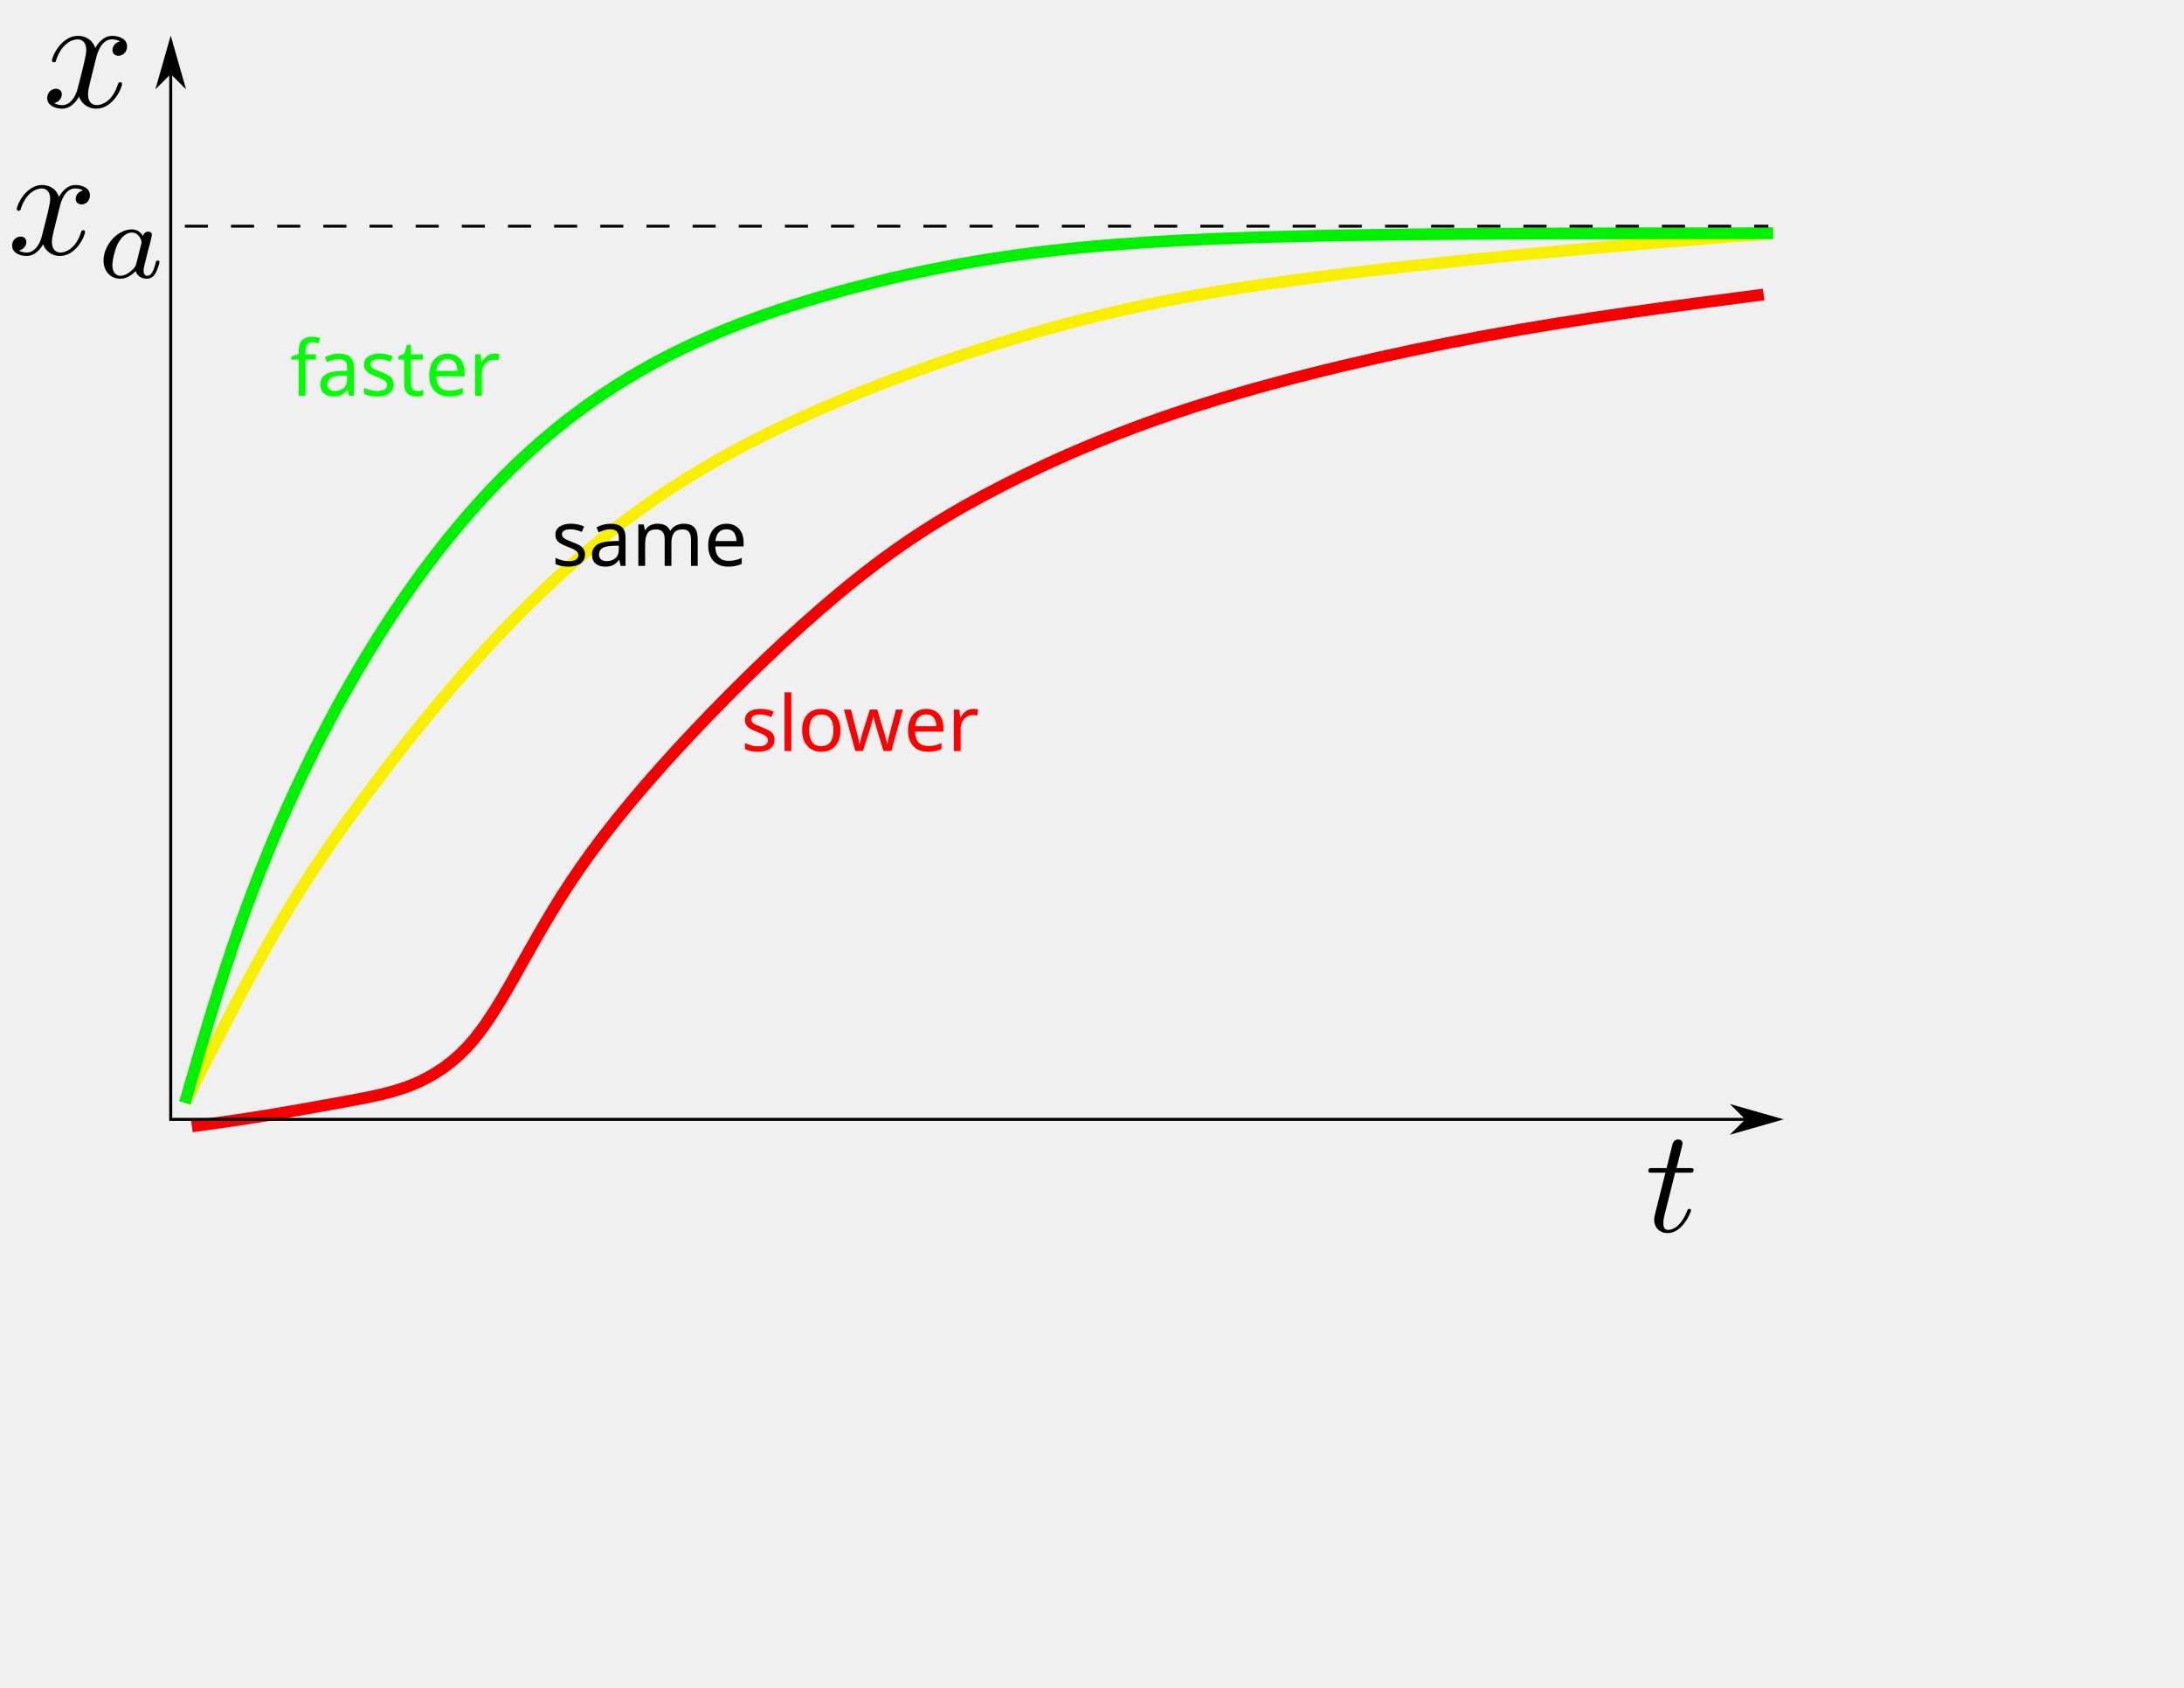
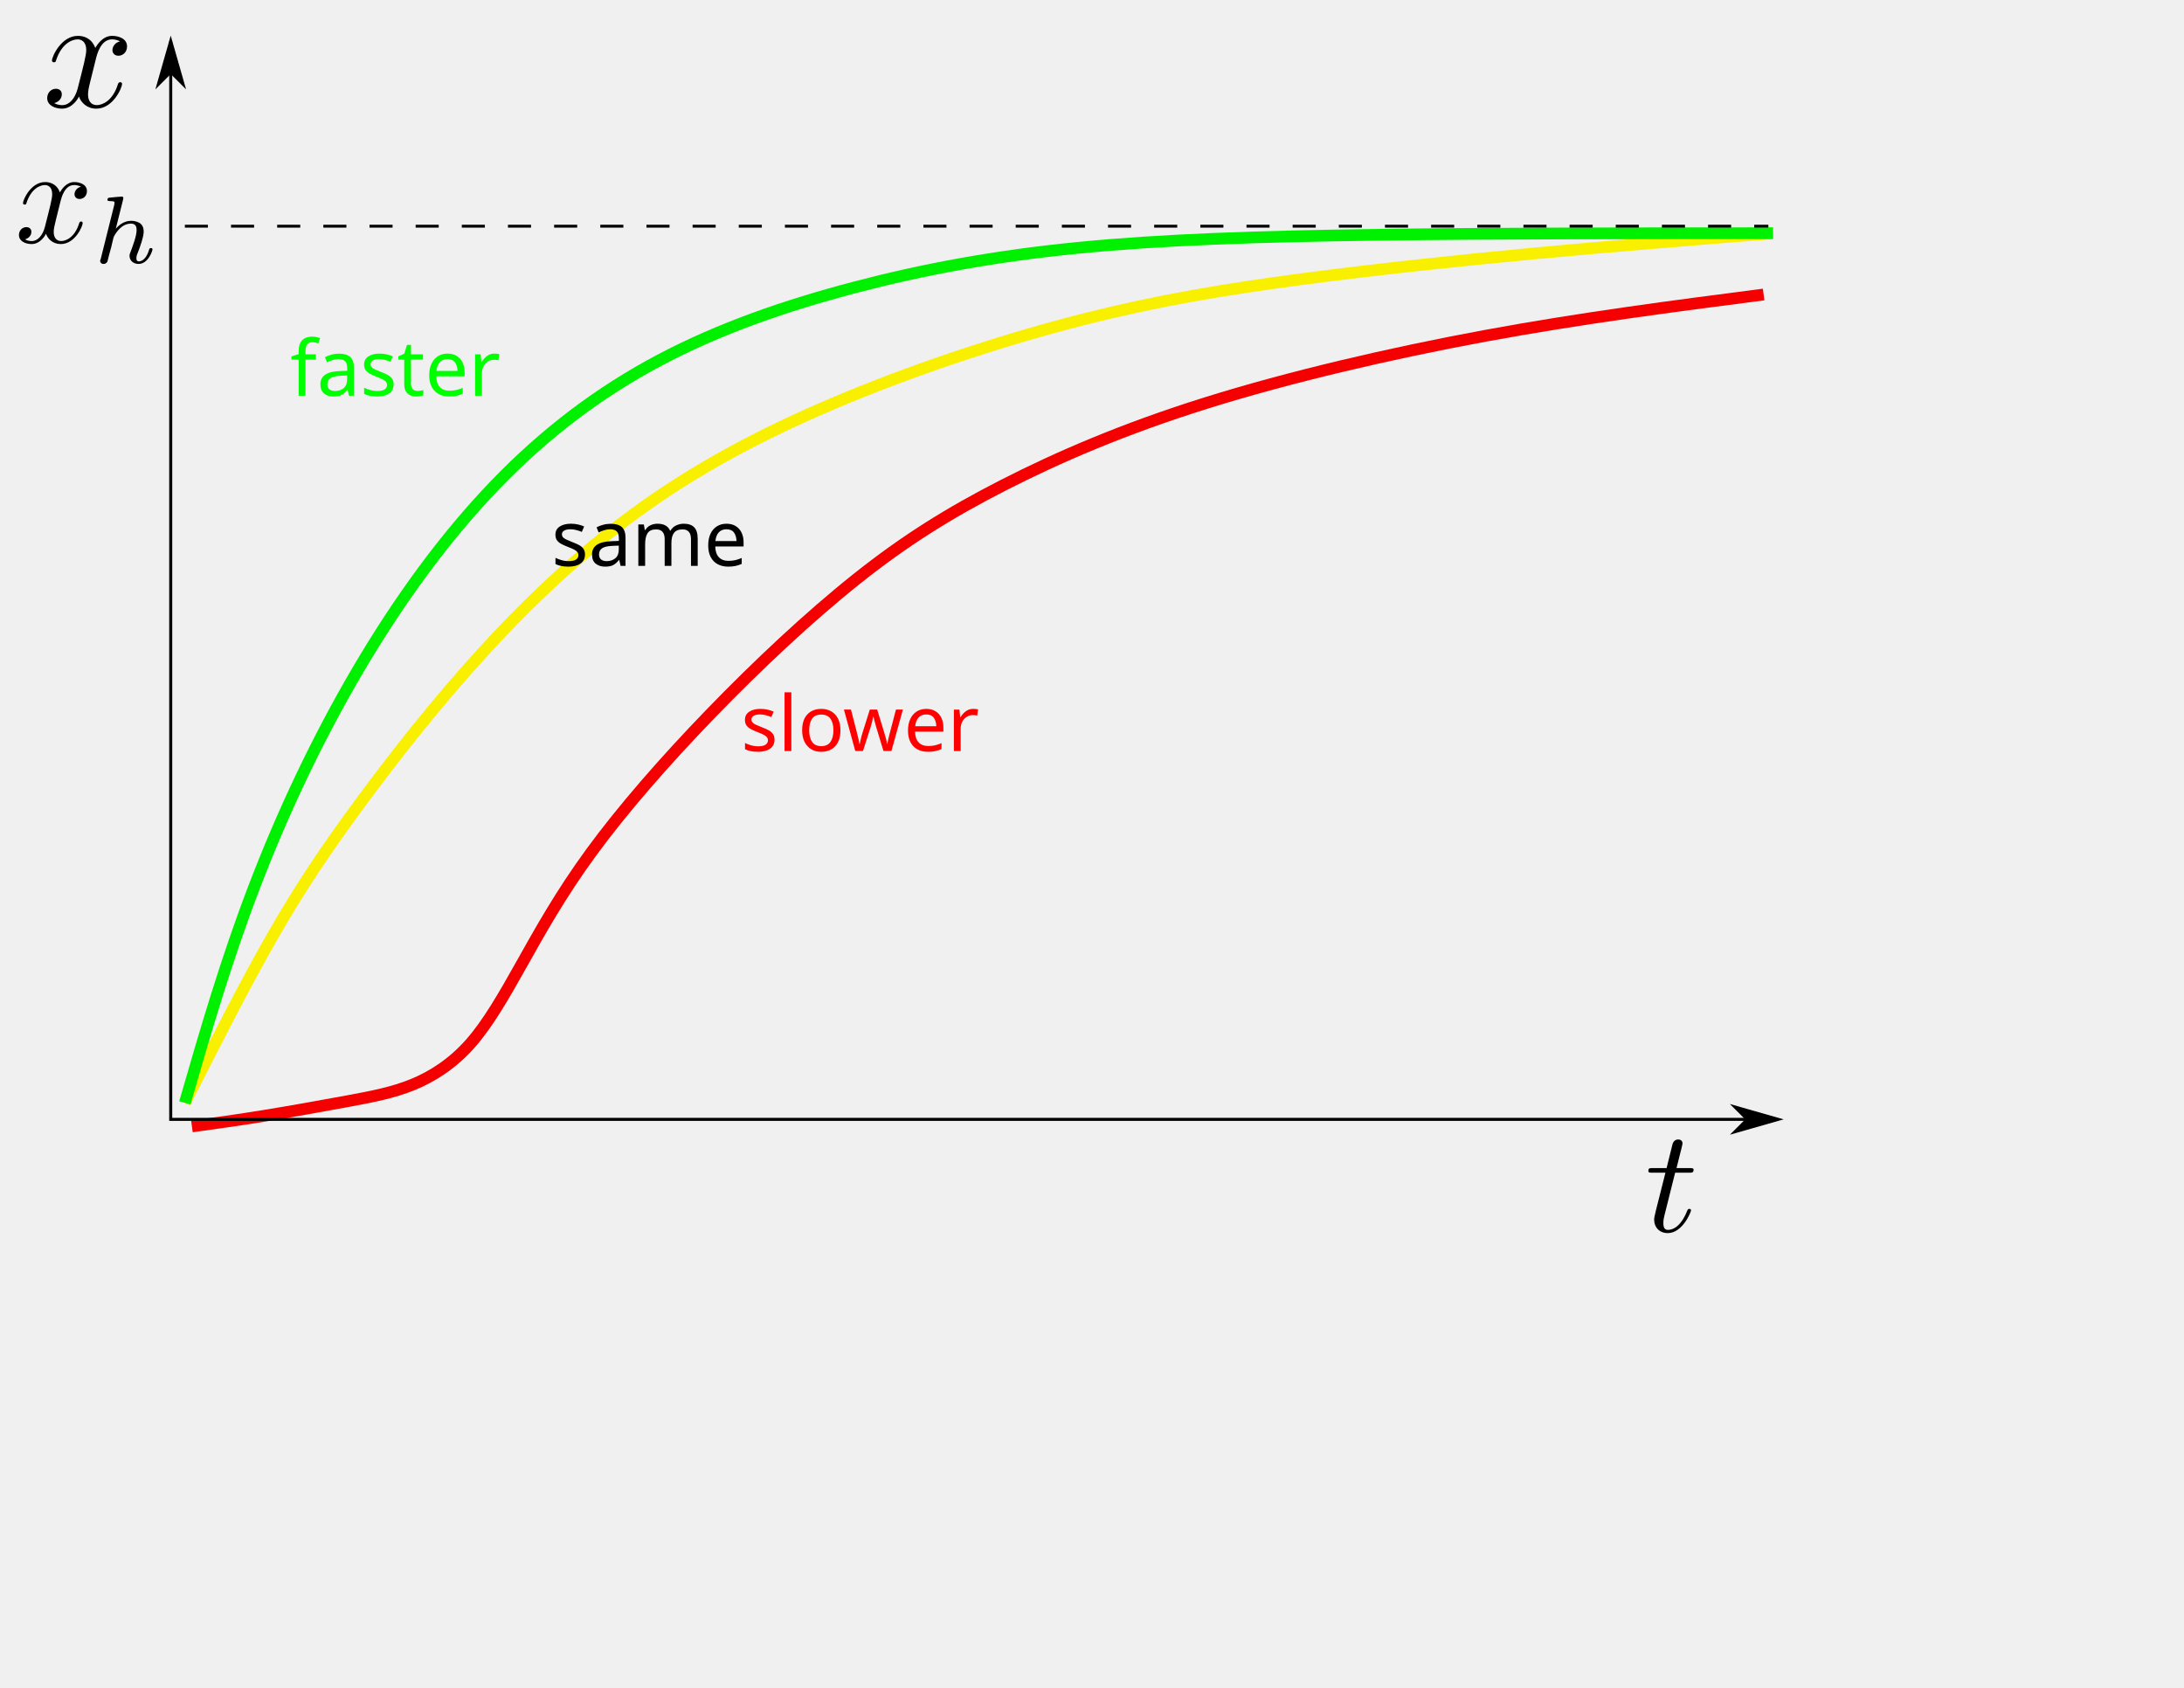
<svg xmlns="http://www.w3.org/2000/svg" xmlns:xlink="http://www.w3.org/1999/xlink" version="1.1" id="svg15828" width="11in" height="8.5in" viewBox="0 0 1056 816">
  <defs id="defs15832">
    <marker orient="auto" refY="0.0" refX="0.0" id="Arrow1Lend" style="overflow:visible;">
      <path id="path4535" d="M 0.0,0.0 L 5.0,-5.0 L -12.5,0.0 L 5.0,5.0 L 0.0,0.0 z " style="fill-rule:evenodd;stroke:#000000;stroke-width:1pt;stroke-opacity:1;fill:#000000;fill-opacity:1" transform="scale(0.8) rotate(180) translate(12.5,0)" />
    </marker>
    <marker orient="auto" refY="0.0" refX="0.0" id="marker15856" style="overflow:visible">
      <path id="path15854" d="M 0.0,0.0 L 5.0,-5.0 L -12.5,0.0 L 5.0,5.0 L 0.0,0.0 z " style="fill-rule:evenodd;stroke:#000000;stroke-width:1pt;stroke-opacity:1;fill:#000000;fill-opacity:1" transform="scale(0.8) translate(12.5,0)" />
    </marker>
    <marker orient="auto" refY="0.0" refX="0.0" id="Arrow1Lstart" style="overflow:visible">
      <path id="path4532" d="M 0.0,0.0 L 5.0,-5.0 L -12.5,0.0 L 5.0,5.0 L 0.0,0.0 z " style="fill-rule:evenodd;stroke:#000000;stroke-width:1pt;stroke-opacity:1;fill:#000000;fill-opacity:1" transform="scale(0.8) translate(12.5,0)" />
    </marker>
    <g id="g16465">
      <symbol style="overflow:visible" id="lx-text16439-glyph0-0" overflow="visible">
        <path id="path16459" d="" style="stroke:none" />
      </symbol>
      <symbol style="overflow:visible" id="lx-text16439-glyph0-1" overflow="visible">
        <path id="path16462" d="M 3.328,-3.016 C 3.391,-3.266 3.625,-4.188 4.312,-4.188 c 0.047,0 0.297,0 0.5,0.125 C 4.531,-4 4.344,-3.766 4.344,-3.516 c 0,0.156 0.109,0.344 0.375,0.344 0.219,0 0.531,-0.172 0.531,-0.578 0,-0.516 -0.578,-0.656 -0.922,-0.656 -0.578,0 -0.922,0.531 -1.047,0.75 -0.25,-0.656 -0.781,-0.75 -1.078,-0.75 -1.031,0 -1.609,1.281 -1.609,1.531 0,0.109 0.109,0.109 0.125,0.109 0.078,0 0.109,-0.031 0.125,-0.109 0.344,-1.062 1,-1.312 1.344,-1.312 0.188,0 0.531,0.094 0.531,0.672 0,0.312 -0.172,0.969 -0.531,2.375 -0.156,0.609 -0.516,1.031 -0.953,1.031 -0.062,0 -0.281,0 -0.5,-0.125 0.25,-0.062 0.469,-0.266 0.469,-0.547 0,-0.266 -0.219,-0.344 -0.359,-0.344 -0.312,0 -0.547,0.25 -0.547,0.578 0,0.453 0.484,0.656 0.922,0.656 0.672,0 1.031,-0.703 1.047,-0.75 0.125,0.359 0.484,0.75 1.078,0.75 1.031,0 1.594,-1.281 1.594,-1.531 0,-0.109 -0.078,-0.109 -0.109,-0.109 -0.094,0 -0.109,0.047 -0.141,0.109 -0.328,1.078 -1,1.312 -1.312,1.312 -0.391,0 -0.547,-0.312 -0.547,-0.656 0,-0.219 0.047,-0.438 0.156,-0.875 z m 0,0" style="stroke:none" />
      </symbol>
    </g>
    <g id="g16481">
      <symbol style="overflow:visible" id="lx-text16443-glyph0-0" overflow="visible">
        <path id="path16475" d="" style="stroke:none" />
      </symbol>
      <symbol style="overflow:visible" id="lx-text16443-glyph0-1" overflow="visible">
        <path id="path16478" d="m 2.047,-3.984 h 0.938 c 0.203,0 0.312,0 0.312,-0.203 0,-0.109 -0.109,-0.109 -0.281,-0.109 h -0.875 C 2.5,-5.719 2.547,-5.906 2.547,-5.969 c 0,-0.172 -0.125,-0.266 -0.297,-0.266 -0.031,0 -0.312,0 -0.391,0.359 L 1.469,-4.297 h -0.938 c -0.203,0 -0.297,0 -0.297,0.188 0,0.125 0.078,0.125 0.281,0.125 h 0.875 C 0.672,-1.156 0.625,-0.984 0.625,-0.812 0.625,-0.266 1,0.109 1.547,0.109 2.562,0.109 3.125,-1.344 3.125,-1.422 3.125,-1.531 3.047,-1.531 3.016,-1.531 2.922,-1.531 2.906,-1.5 2.859,-1.391 2.438,-0.344 1.906,-0.109 1.562,-0.109 c -0.203,0 -0.312,-0.125 -0.312,-0.453 0,-0.25 0.031,-0.312 0.062,-0.484 z m 0,0" style="stroke:none" />
      </symbol>
    </g>
    <g id="g16506">
      <symbol style="overflow:visible" id="lx-text16447-glyph0-0" overflow="visible">
        <path id="path16491" d="" style="stroke:none" />
      </symbol>
      <symbol style="overflow:visible" id="lx-text16447-glyph0-1" overflow="visible">
        <path id="path16494" d="M 3.328,-3.016 C 3.391,-3.266 3.625,-4.188 4.312,-4.188 c 0.047,0 0.297,0 0.5,0.125 C 4.531,-4 4.344,-3.766 4.344,-3.516 c 0,0.156 0.109,0.344 0.375,0.344 0.219,0 0.531,-0.172 0.531,-0.578 0,-0.516 -0.578,-0.656 -0.922,-0.656 -0.578,0 -0.922,0.531 -1.047,0.75 -0.25,-0.656 -0.781,-0.75 -1.078,-0.75 -1.031,0 -1.609,1.281 -1.609,1.531 0,0.109 0.109,0.109 0.125,0.109 0.078,0 0.109,-0.031 0.125,-0.109 0.344,-1.062 1,-1.312 1.344,-1.312 0.188,0 0.531,0.094 0.531,0.672 0,0.312 -0.172,0.969 -0.531,2.375 -0.156,0.609 -0.516,1.031 -0.953,1.031 -0.062,0 -0.281,0 -0.5,-0.125 0.25,-0.062 0.469,-0.266 0.469,-0.547 0,-0.266 -0.219,-0.344 -0.359,-0.344 -0.312,0 -0.547,0.25 -0.547,0.578 0,0.453 0.484,0.656 0.922,0.656 0.672,0 1.031,-0.703 1.047,-0.75 0.125,0.359 0.484,0.75 1.078,0.75 1.031,0 1.594,-1.281 1.594,-1.531 0,-0.109 -0.078,-0.109 -0.109,-0.109 -0.094,0 -0.109,0.047 -0.141,0.109 -0.328,1.078 -1,1.312 -1.312,1.312 -0.391,0 -0.547,-0.312 -0.547,-0.656 0,-0.219 0.047,-0.438 0.156,-0.875 z m 0,0" style="stroke:none" />
      </symbol>
      <symbol style="overflow:visible" id="lx-text16447-glyph1-0" overflow="visible">
        <path id="path16497" d="" style="stroke:none" />
      </symbol>
      <symbol style="overflow:visible" id="lx-text16447-glyph1-1" overflow="visible">
        <path id="path16500" d="M 2.844,-2.75 H 3.516 C 3.656,-2.75 3.75,-2.75 3.75,-2.906 3.75,-3 3.656,-3 3.531,-3 H 2.891 c 0.156,-0.891 0.203,-1.203 0.266,-1.406 0.031,-0.156 0.188,-0.297 0.359,-0.297 0,0 0.188,0 0.328,0.078 -0.297,0.094 -0.312,0.344 -0.312,0.375 0,0.156 0.125,0.266 0.281,0.266 0.188,0 0.391,-0.156 0.391,-0.422 0,-0.328 -0.328,-0.5 -0.688,-0.5 -0.312,0 -0.656,0.172 -0.844,0.516 C 2.531,-4.125 2.484,-3.812 2.328,-3 H 1.781 c -0.141,0 -0.234,0 -0.234,0.156 0,0.094 0.094,0.094 0.219,0.094 H 2.281 c 0,0.047 -0.438,2.547 -0.609,3.297 -0.031,0.156 -0.156,0.672 -0.484,0.672 -0.016,0 -0.172,0 -0.312,-0.078 0.281,-0.094 0.312,-0.344 0.312,-0.375 C 1.188,0.609 1.062,0.5 0.906,0.5 c -0.188,0 -0.391,0.156 -0.391,0.422 0,0.312 0.328,0.5 0.672,0.5 0.438,0 0.75,-0.453 0.828,-0.609 0.25,-0.469 0.422,-1.328 0.438,-1.406 z m 0,0" style="stroke:none" />
      </symbol>
      <symbol style="overflow:visible" id="lx-text16447-glyph1-2" overflow="visible">
        <path id="path16503" d="m 0.516,0.844 c -0.047,0.203 -0.062,0.25 -0.328,0.25 -0.094,0 -0.188,0 -0.188,0.156 0,0.078 0.062,0.109 0.094,0.109 0.172,0 0.406,-0.031 0.594,-0.031 0.234,0 0.5,0.031 0.734,0.031 0.062,0 0.141,-0.031 0.141,-0.156 0,-0.109 -0.094,-0.109 -0.188,-0.109 -0.156,0 -0.344,0 -0.344,-0.078 0,-0.031 0.062,-0.219 0.078,-0.312 0.094,-0.375 0.188,-0.75 0.266,-1.047 0.078,0.141 0.297,0.406 0.719,0.406 0.844,0 1.781,-0.938 1.781,-1.969 0,-0.812 -0.562,-1.172 -1.031,-1.172 -0.438,0 -0.812,0.297 -1,0.5 -0.109,-0.406 -0.5,-0.5 -0.719,-0.5 -0.266,0 -0.438,0.188 -0.547,0.375 -0.141,0.234 -0.25,0.656 -0.25,0.703 0,0.078 0.094,0.078 0.125,0.078 0.094,0 0.094,-0.016 0.141,-0.203 0.109,-0.406 0.25,-0.75 0.516,-0.75 0.188,0 0.234,0.156 0.234,0.344 0,0.078 -0.016,0.156 -0.031,0.203 z M 1.844,-2.234 C 2.25,-2.781 2.594,-2.875 2.812,-2.875 c 0.281,0 0.516,0.203 0.516,0.672 0,0.281 -0.156,1 -0.359,1.406 -0.188,0.344 -0.516,0.672 -0.875,0.672 -0.5,0 -0.625,-0.531 -0.625,-0.609 0,-0.031 0.016,-0.078 0.016,-0.109 z m 0,0" style="stroke:none" />
      </symbol>
    </g>
    <g id="g1479">
      <symbol style="overflow:visible" id="lx-text1453-glyph0-0" overflow="visible">
        <path id="path1467" d="" style="stroke:none" />
      </symbol>
      <symbol style="overflow:visible" id="lx-text1453-glyph0-1" overflow="visible">
        <path id="path1470" d="M 3.328,-3.016 C 3.391,-3.266 3.625,-4.188 4.312,-4.188 c 0.047,0 0.297,0 0.5,0.125 C 4.531,-4 4.344,-3.766 4.344,-3.516 c 0,0.156 0.109,0.344 0.375,0.344 0.219,0 0.531,-0.172 0.531,-0.578 0,-0.516 -0.578,-0.656 -0.922,-0.656 -0.578,0 -0.922,0.531 -1.047,0.75 -0.25,-0.656 -0.781,-0.75 -1.078,-0.75 -1.031,0 -1.609,1.281 -1.609,1.531 0,0.109 0.109,0.109 0.125,0.109 0.078,0 0.109,-0.031 0.125,-0.109 0.344,-1.062 1,-1.312 1.344,-1.312 0.188,0 0.531,0.094 0.531,0.672 0,0.312 -0.172,0.969 -0.531,2.375 -0.156,0.609 -0.516,1.031 -0.953,1.031 -0.062,0 -0.281,0 -0.5,-0.125 0.25,-0.062 0.469,-0.266 0.469,-0.547 0,-0.266 -0.219,-0.344 -0.359,-0.344 -0.312,0 -0.547,0.25 -0.547,0.578 0,0.453 0.484,0.656 0.922,0.656 0.672,0 1.031,-0.703 1.047,-0.75 0.125,0.359 0.484,0.75 1.078,0.75 1.031,0 1.594,-1.281 1.594,-1.531 0,-0.109 -0.078,-0.109 -0.109,-0.109 -0.094,0 -0.109,0.047 -0.141,0.109 -0.328,1.078 -1,1.312 -1.312,1.312 -0.391,0 -0.547,-0.312 -0.547,-0.656 0,-0.219 0.047,-0.438 0.156,-0.875 z m 0,0" style="stroke:none" />
      </symbol>
      <symbol style="overflow:visible" id="lx-text1453-glyph1-0" overflow="visible">
        <path id="path1473" d="" style="stroke:none" />
      </symbol>
      <symbol style="overflow:visible" id="lx-text1453-glyph1-1" overflow="visible">
        <path id="path1476" d="m 2.938,-2.656 c -0.141,-0.234 -0.375,-0.422 -0.719,-0.422 -0.891,0 -1.797,0.984 -1.797,1.984 0,0.688 0.453,1.156 1.062,1.156 0.375,0 0.703,-0.203 0.984,-0.484 C 2.594,0 3,0.062 3.188,0.062 c 0.25,0 0.422,-0.141 0.547,-0.359 0.156,-0.281 0.25,-0.672 0.25,-0.703 0,-0.094 -0.094,-0.094 -0.109,-0.094 -0.109,0 -0.109,0.031 -0.156,0.219 C 3.625,-0.531 3.5,-0.125 3.203,-0.125 3.031,-0.125 2.969,-0.281 2.969,-0.469 c 0,-0.109 0.062,-0.375 0.109,-0.547 0.047,-0.188 0.125,-0.469 0.156,-0.625 L 3.375,-2.172 C 3.422,-2.359 3.5,-2.688 3.5,-2.719 3.5,-2.875 3.375,-2.938 3.266,-2.938 c -0.125,0 -0.281,0.078 -0.328,0.281 z M 2.5,-0.875 C 2.453,-0.672 2.297,-0.531 2.141,-0.406 2.078,-0.344 1.797,-0.125 1.5,-0.125 c -0.266,0 -0.516,-0.188 -0.516,-0.672 0,-0.375 0.203,-1.141 0.375,-1.422 0.312,-0.562 0.672,-0.656 0.859,-0.656 0.484,0 0.625,0.531 0.625,0.609 0,0.016 -0.016,0.078 -0.016,0.094 z m 0,0" style="stroke:none" />
      </symbol>
    </g>
+     <g id="g837">
+       <symbol style="overflow:visible" id="lx-text817-glyph0-0" overflow="visible">
+         <path id="path825" d="" style="stroke:none" />
+       </symbol>
+       <symbol style="overflow:visible" id="lx-text817-glyph0-1" overflow="visible">
+         <path id="path828" d="M 3.328,-3.016 C 3.391,-3.266 3.625,-4.188 4.312,-4.188 c 0.047,0 0.297,0 0.5,0.125 C 4.531,-4 4.344,-3.766 4.344,-3.516 c 0,0.156 0.109,0.344 0.375,0.344 0.219,0 0.531,-0.172 0.531,-0.578 0,-0.516 -0.578,-0.656 -0.922,-0.656 -0.578,0 -0.922,0.531 -1.047,0.75 -0.25,-0.656 -0.781,-0.75 -1.078,-0.75 -1.031,0 -1.609,1.281 -1.609,1.531 0,0.109 0.109,0.109 0.125,0.109 0.078,0 0.109,-0.031 0.125,-0.109 0.344,-1.062 1,-1.312 1.344,-1.312 0.188,0 0.531,0.094 0.531,0.672 0,0.312 -0.172,0.969 -0.531,2.375 -0.156,0.609 -0.516,1.031 -0.953,1.031 -0.062,0 -0.281,0 -0.5,-0.125 0.25,-0.062 0.469,-0.266 0.469,-0.547 0,-0.266 -0.219,-0.344 -0.359,-0.344 -0.312,0 -0.547,0.25 -0.547,0.578 0,0.453 0.484,0.656 0.922,0.656 0.672,0 1.031,-0.703 1.047,-0.75 0.125,0.359 0.484,0.75 1.078,0.75 1.031,0 1.594,-1.281 1.594,-1.531 0,-0.109 -0.078,-0.109 -0.109,-0.109 -0.094,0 -0.109,0.047 -0.141,0.109 -0.328,1.078 -1,1.312 -1.312,1.312 -0.391,0 -0.547,-0.312 -0.547,-0.656 0,-0.219 0.047,-0.438 0.156,-0.875 z m 0,0" style="stroke:none" />
+       </symbol>
+       <symbol style="overflow:visible" id="lx-text817-glyph1-0" overflow="visible">
+         <path id="path831" d="" style="stroke:none" />
+       </symbol>
+       <symbol style="overflow:visible" id="lx-text817-glyph1-1" overflow="visible">
+         <path id="path834" d="m 2.188,-4.625 c 0,-0.016 0.016,-0.109 0.016,-0.109 0,-0.047 -0.016,-0.109 -0.109,-0.109 -0.141,0 -0.719,0.062 -0.891,0.078 -0.047,0 -0.156,0.016 -0.156,0.156 0,0.094 0.109,0.094 0.188,0.094 0.328,0 0.328,0.062 0.328,0.109 0,0.047 -0.016,0.094 -0.016,0.156 L 0.562,-0.312 c -0.047,0.125 -0.047,0.141 -0.047,0.156 0,0.109 0.094,0.219 0.25,0.219 0.078,0 0.203,-0.031 0.281,-0.172 C 1.062,-0.156 1.125,-0.406 1.156,-0.547 l 0.172,-0.625 C 1.344,-1.281 1.422,-1.547 1.438,-1.641 1.5,-1.906 1.5,-1.922 1.641,-2.141 1.875,-2.484 2.219,-2.875 2.766,-2.875 c 0.391,0 0.406,0.312 0.406,0.484 0,0.422 -0.297,1.188 -0.406,1.484 -0.078,0.203 -0.109,0.266 -0.109,0.375 0,0.375 0.312,0.594 0.656,0.594 0.703,0 1.016,-0.953 1.016,-1.062 0,-0.094 -0.094,-0.094 -0.125,-0.094 -0.094,0 -0.094,0.047 -0.125,0.125 -0.156,0.562 -0.469,0.844 -0.734,0.844 -0.156,0 -0.188,-0.094 -0.188,-0.25 0,-0.156 0.047,-0.25 0.172,-0.562 C 3.406,-1.156 3.688,-1.891 3.688,-2.281 c 0,-0.109 0,-0.406 -0.25,-0.609 -0.125,-0.078 -0.328,-0.188 -0.656,-0.188 -0.5,0 -0.875,0.281 -1.125,0.578 z m 0,0" style="stroke:none" />
+       </symbol>
+     </g>
  </defs>
  <path style="fill:none;stroke:#f9f000;stroke-width:1px;stroke-linecap:butt;stroke-linejoin:miter;stroke-opacity:1" d="m 20.869,798.743 c 2.542,-5.018 5.084,-10.034 7.458,-14.181 2.374,-4.147 4.582,-7.425 7.491,-11.371 2.909,-3.946 6.522,-8.562 10.602,-13.01 4.08,-4.447 8.629,-8.729 13.746,-12.341 5.116,-3.611 10.803,-6.555 17.224,-9.197 6.421,-2.642 13.579,-4.983 20.033,-6.622 6.454,-1.639 12.208,-2.575 18.531,-3.412 6.324,-0.836 13.208,-1.572 19.93,-2.202 6.722,-0.63 13.545,-1.176 20.233,-1.711" id="path15838" transform="matrix(5.677868,0,0,5.677868,-29.10915,-4001.968)" />
  <path style="fill:none;stroke:#f40000;stroke-width:1px;stroke-linecap:butt;stroke-linejoin:miter;stroke-opacity:1" d="m 21.471,800.749 c 1.941,-0.268 3.881,-0.535 6.154,-0.903 2.273,-0.368 4.884,-0.836 7.051,-1.236 2.167,-0.4 3.92,-0.737 5.601,-1.424 1.681,-0.687 3.402,-1.788 4.906,-3.493 1.504,-1.705 2.843,-4.048 4.367,-6.764 1.524,-2.716 3.292,-5.913 5.934,-9.524 2.642,-3.611 6.188,-7.693 10.167,-11.806 3.979,-4.113 8.395,-8.261 12.475,-11.505 4.08,-3.244 7.826,-5.585 12.462,-7.954 4.636,-2.369 10.214,-4.788 17.277,-6.997 7.063,-2.209 15.612,-4.212 23.767,-5.717 8.156,-1.504 15.924,-2.509 23.682,-3.512" id="path15842" transform="matrix(5.677868,0,0,5.677868,-29.10915,-4001.968)" />
  <path style="fill:none;stroke:#00f100;stroke-width:1px;stroke-linecap:butt;stroke-linejoin:miter;stroke-opacity:1" d="m 20.869,798.743 c 1.739,-6.021 3.479,-12.041 5.879,-18.316 2.4,-6.275 5.359,-12.588 8.853,-18.529 3.494,-5.941 7.409,-11.316 11.69,-15.764 4.281,-4.448 8.897,-7.926 14.013,-10.635 5.116,-2.709 10.736,-4.649 16.588,-6.187 5.852,-1.538 11.94,-2.676 19.096,-3.378 7.156,-0.702 15.385,-0.97 25.418,-1.104 10.033,-0.134 21.873,-0.134 33.711,-0.134" id="path15846" transform="matrix(5.677868,0,0,5.677868,-29.10915,-4001.968)" />
  <path style="fill:none;stroke:#000000;stroke-width:1.463;stroke-linecap:butt;stroke-linejoin:miter;stroke-miterlimit:4;stroke-dasharray:none;stroke-opacity:1;marker-start:url(#Arrow1Lstart);marker-end:url(#Arrow1Lend)" d="M 82.547,20.057 V 541.164 H 859.584" id="path15850" />
  <path style="fill:none;stroke:#000000;stroke-width:1.395;stroke-linecap:butt;stroke-linejoin:miter;stroke-miterlimit:4;stroke-dasharray:11.159, 11.159;stroke-dashoffset:0;stroke-opacity:1" d="M 89.383,109.35 H 855.026" id="path15860" />
  <text xml:space="preserve" style="font-style:normal;font-variant:normal;font-weight:normal;font-stretch:normal;font-size:37.333px;line-height:0;font-family:sans-serif;-inkscape-font-specification:'sans-serif, Normal';font-variant-ligatures:normal;font-variant-caps:normal;font-variant-numeric:normal;font-feature-settings:normal;text-align:center;letter-spacing:0px;word-spacing:0px;writing-mode:lr-tb;text-anchor:middle;fill:#00ff00;fill-opacity:1;stroke:none;stroke-width:1.31;" x="205.713" y="191.318" id="text15880">
    <tspan id="tspan15878" x="205.713" y="191.318" style="stroke-width:1.31;font-size:37.333px;">faster</tspan>
  </text>
  <text xml:space="preserve" style="font-style:normal;font-variant:normal;font-weight:normal;font-stretch:normal;font-size:37.333px;line-height:0;font-family:sans-serif;-inkscape-font-specification:'sans-serif, Normal';font-variant-ligatures:normal;font-variant-caps:normal;font-variant-numeric:normal;font-feature-settings:normal;text-align:center;letter-spacing:0px;word-spacing:0px;writing-mode:lr-tb;text-anchor:middle;fill:#000000;fill-opacity:1;stroke:none;stroke-width:1.176;" x="328.603" y="273.571" id="text15884">
    <tspan id="tspan15882" x="328.603" y="273.571" style="stroke-width:1.176;font-size:37.333px;">same</tspan>
  </text>
  <g id="lx-text16439" transform="matrix(7.796366,0,0,7.796366,20.49727,51.68165)">
    <defs id="defs16467">
      <g id="g16688">
        <symbol style="overflow:visible" id="symbol16682" overflow="visible">
          <path id="path16680" d="" style="stroke:none" />
        </symbol>
        <symbol style="overflow:visible" id="symbol16686" overflow="visible">
          <path id="path16684" d="M 3.328,-3.016 C 3.391,-3.266 3.625,-4.188 4.312,-4.188 c 0.047,0 0.297,0 0.5,0.125 C 4.531,-4 4.344,-3.766 4.344,-3.516 c 0,0.156 0.109,0.344 0.375,0.344 0.219,0 0.531,-0.172 0.531,-0.578 0,-0.516 -0.578,-0.656 -0.922,-0.656 -0.578,0 -0.922,0.531 -1.047,0.75 -0.25,-0.656 -0.781,-0.75 -1.078,-0.75 -1.031,0 -1.609,1.281 -1.609,1.531 0,0.109 0.109,0.109 0.125,0.109 0.078,0 0.109,-0.031 0.125,-0.109 0.344,-1.062 1,-1.312 1.344,-1.312 0.188,0 0.531,0.094 0.531,0.672 0,0.312 -0.172,0.969 -0.531,2.375 -0.156,0.609 -0.516,1.031 -0.953,1.031 -0.062,0 -0.281,0 -0.5,-0.125 0.25,-0.062 0.469,-0.266 0.469,-0.547 0,-0.266 -0.219,-0.344 -0.359,-0.344 -0.312,0 -0.547,0.25 -0.547,0.578 0,0.453 0.484,0.656 0.922,0.656 0.672,0 1.031,-0.703 1.047,-0.75 0.125,0.359 0.484,0.75 1.078,0.75 1.031,0 1.594,-1.281 1.594,-1.531 0,-0.109 -0.078,-0.109 -0.109,-0.109 -0.094,0 -0.109,0.047 -0.141,0.109 -0.328,1.078 -1,1.312 -1.312,1.312 -0.391,0 -0.547,-0.312 -0.547,-0.656 0,-0.219 0.047,-0.438 0.156,-0.875 z m 0,0" style="stroke:none" />
        </symbol>
      </g>
    </defs>
    <g id="lx-text16439-surface1">
      <g id="g16471" style="fill:#000000;fill-opacity:1">
        <use height="100%" width="100%" id="use16469" y="0" x="0" xlink:href="#lx-text16439-glyph0-1" />
      </g>
    </g>
  </g>
  <g id="lx-text16443" transform="matrix(7.134448,0,0,7.134448,795.3488,595.3744)">
    <defs id="defs16483">
      <g id="g16703">
        <symbol style="overflow:visible" id="symbol16697" overflow="visible">
          <path id="path16695" d="" style="stroke:none" />
        </symbol>
        <symbol style="overflow:visible" id="symbol16701" overflow="visible">
          <path id="path16699" d="m 2.047,-3.984 h 0.938 c 0.203,0 0.312,0 0.312,-0.203 0,-0.109 -0.109,-0.109 -0.281,-0.109 h -0.875 C 2.5,-5.719 2.547,-5.906 2.547,-5.969 c 0,-0.172 -0.125,-0.266 -0.297,-0.266 -0.031,0 -0.312,0 -0.391,0.359 L 1.469,-4.297 h -0.938 c -0.203,0 -0.297,0 -0.297,0.188 0,0.125 0.078,0.125 0.281,0.125 h 0.875 C 0.672,-1.156 0.625,-0.984 0.625,-0.812 0.625,-0.266 1,0.109 1.547,0.109 2.562,0.109 3.125,-1.344 3.125,-1.422 3.125,-1.531 3.047,-1.531 3.016,-1.531 2.922,-1.531 2.906,-1.5 2.859,-1.391 2.438,-0.344 1.906,-0.109 1.562,-0.109 c -0.203,0 -0.312,-0.125 -0.312,-0.453 0,-0.25 0.031,-0.312 0.062,-0.484 z m 0,0" style="stroke:none" />
        </symbol>
      </g>
    </defs>
    <g id="lx-text16443-surface1">
      <g id="g16487" style="fill:#000000;fill-opacity:1">
        <use height="100%" width="100%" id="use16485" y="0" x="0" xlink:href="#lx-text16443-glyph0-1" />
      </g>
    </g>
  </g>
-   <g id="lx-text1453" transform="matrix(7.598289,0,0,7.598289,3.590584,122.9214)">
-     <defs id="defs1481">
-       <g id="g1685">
-         <symbol style="overflow:visible" id="symbol1671" overflow="visible">
-           <path id="path1669" d="" style="stroke:none" />
-         </symbol>
-         <symbol style="overflow:visible" id="symbol1675" overflow="visible">
-           <path id="path1673" d="M 3.328,-3.016 C 3.391,-3.266 3.625,-4.188 4.312,-4.188 c 0.047,0 0.297,0 0.5,0.125 C 4.531,-4 4.344,-3.766 4.344,-3.516 c 0,0.156 0.109,0.344 0.375,0.344 0.219,0 0.531,-0.172 0.531,-0.578 0,-0.516 -0.578,-0.656 -0.922,-0.656 -0.578,0 -0.922,0.531 -1.047,0.75 -0.25,-0.656 -0.781,-0.75 -1.078,-0.75 -1.031,0 -1.609,1.281 -1.609,1.531 0,0.109 0.109,0.109 0.125,0.109 0.078,0 0.109,-0.031 0.125,-0.109 0.344,-1.062 1,-1.312 1.344,-1.312 0.188,0 0.531,0.094 0.531,0.672 0,0.312 -0.172,0.969 -0.531,2.375 -0.156,0.609 -0.516,1.031 -0.953,1.031 -0.062,0 -0.281,0 -0.5,-0.125 0.25,-0.062 0.469,-0.266 0.469,-0.547 0,-0.266 -0.219,-0.344 -0.359,-0.344 -0.312,0 -0.547,0.25 -0.547,0.578 0,0.453 0.484,0.656 0.922,0.656 0.672,0 1.031,-0.703 1.047,-0.75 0.125,0.359 0.484,0.75 1.078,0.75 1.031,0 1.594,-1.281 1.594,-1.531 0,-0.109 -0.078,-0.109 -0.109,-0.109 -0.094,0 -0.109,0.047 -0.141,0.109 -0.328,1.078 -1,1.312 -1.312,1.312 -0.391,0 -0.547,-0.312 -0.547,-0.656 0,-0.219 0.047,-0.438 0.156,-0.875 z m 0,0" style="stroke:none" />
-         </symbol>
-         <symbol style="overflow:visible" id="symbol1679" overflow="visible">
-           <path id="path1677" d="" style="stroke:none" />
-         </symbol>
-         <symbol style="overflow:visible" id="symbol1683" overflow="visible">
-           <path id="path1681" d="m 2.938,-2.656 c -0.141,-0.234 -0.375,-0.422 -0.719,-0.422 -0.891,0 -1.797,0.984 -1.797,1.984 0,0.688 0.453,1.156 1.062,1.156 0.375,0 0.703,-0.203 0.984,-0.484 C 2.594,0 3,0.062 3.188,0.062 c 0.25,0 0.422,-0.141 0.547,-0.359 0.156,-0.281 0.25,-0.672 0.25,-0.703 0,-0.094 -0.094,-0.094 -0.109,-0.094 -0.109,0 -0.109,0.031 -0.156,0.219 C 3.625,-0.531 3.5,-0.125 3.203,-0.125 3.031,-0.125 2.969,-0.281 2.969,-0.469 c 0,-0.109 0.062,-0.375 0.109,-0.547 0.047,-0.188 0.125,-0.469 0.156,-0.625 L 3.375,-2.172 C 3.422,-2.359 3.5,-2.688 3.5,-2.719 3.5,-2.875 3.375,-2.938 3.266,-2.938 c -0.125,0 -0.281,0.078 -0.328,0.281 z M 2.5,-0.875 C 2.453,-0.672 2.297,-0.531 2.141,-0.406 2.078,-0.344 1.797,-0.125 1.5,-0.125 c -0.266,0 -0.516,-0.188 -0.516,-0.672 0,-0.375 0.203,-1.141 0.375,-1.422 0.312,-0.562 0.672,-0.656 0.859,-0.656 0.484,0 0.625,0.531 0.625,0.609 0,0.016 -0.016,0.078 -0.016,0.094 z m 0,0" style="stroke:none" />
-         </symbol>
-       </g>
-     </defs>
-     <g id="lx-text1453-surface1">
-       <g id="g1485" style="fill:#000000;fill-opacity:1">
-         <use height="100%" width="100%" id="use1483" y="0" x="0" xlink:href="#lx-text1453-glyph0-1" />
-       </g>
-       <g id="g1489" style="fill:#000000;fill-opacity:1">
-         <use height="100%" width="100%" id="use1487" y="1.495" x="5.694" xlink:href="#lx-text1453-glyph1-1" />
-       </g>
-     </g>
-   </g>
  <rect style="fill:#ffffff;fill-rule:evenodd" id="rect8679" width="871.248" height="48.403" x="3.457" y="-51.791" ry="1.67261e-06" />
  <text xml:space="preserve" style="font-style:normal;font-variant:normal;font-weight:normal;font-stretch:normal;font-size:37.333px;line-height:0;font-family:sans-serif;-inkscape-font-specification:'sans-serif, Normal';font-variant-ligatures:normal;font-variant-caps:normal;font-variant-numeric:normal;font-feature-settings:normal;text-align:center;letter-spacing:0px;word-spacing:0px;writing-mode:lr-tb;text-anchor:middle;fill:#ff0000;fill-opacity:1;stroke:none;" x="430.438" y="363.089" id="text908">
    <tspan id="tspan906" x="430.438" y="363.089">slower</tspan>
  </text>
+   <g id="lx-text817" transform="matrix(6.639466,0,0,6.639466,7.182809,117.2672)">
+     <defs id="defs839">
+       <g id="g1591">
+         <symbol style="overflow:visible" id="symbol1577" overflow="visible">
+           <path id="path1575" d="" style="stroke:none" />
+         </symbol>
+         <symbol style="overflow:visible" id="symbol1581" overflow="visible">
+           <path id="path1579" d="M 3.328,-3.016 C 3.391,-3.266 3.625,-4.188 4.312,-4.188 c 0.047,0 0.297,0 0.5,0.125 C 4.531,-4 4.344,-3.766 4.344,-3.516 c 0,0.156 0.109,0.344 0.375,0.344 0.219,0 0.531,-0.172 0.531,-0.578 0,-0.516 -0.578,-0.656 -0.922,-0.656 -0.578,0 -0.922,0.531 -1.047,0.75 -0.25,-0.656 -0.781,-0.75 -1.078,-0.75 -1.031,0 -1.609,1.281 -1.609,1.531 0,0.109 0.109,0.109 0.125,0.109 0.078,0 0.109,-0.031 0.125,-0.109 0.344,-1.062 1,-1.312 1.344,-1.312 0.188,0 0.531,0.094 0.531,0.672 0,0.312 -0.172,0.969 -0.531,2.375 -0.156,0.609 -0.516,1.031 -0.953,1.031 -0.062,0 -0.281,0 -0.5,-0.125 0.25,-0.062 0.469,-0.266 0.469,-0.547 0,-0.266 -0.219,-0.344 -0.359,-0.344 -0.312,0 -0.547,0.25 -0.547,0.578 0,0.453 0.484,0.656 0.922,0.656 0.672,0 1.031,-0.703 1.047,-0.75 0.125,0.359 0.484,0.75 1.078,0.75 1.031,0 1.594,-1.281 1.594,-1.531 0,-0.109 -0.078,-0.109 -0.109,-0.109 -0.094,0 -0.109,0.047 -0.141,0.109 -0.328,1.078 -1,1.312 -1.312,1.312 -0.391,0 -0.547,-0.312 -0.547,-0.656 0,-0.219 0.047,-0.438 0.156,-0.875 z m 0,0" style="stroke:none" />
+         </symbol>
+         <symbol style="overflow:visible" id="symbol1585" overflow="visible">
+           <path id="path1583" d="" style="stroke:none" />
+         </symbol>
+         <symbol style="overflow:visible" id="symbol1589" overflow="visible">
+           <path id="path1587" d="m 2.188,-4.625 c 0,-0.016 0.016,-0.109 0.016,-0.109 0,-0.047 -0.016,-0.109 -0.109,-0.109 -0.141,0 -0.719,0.062 -0.891,0.078 -0.047,0 -0.156,0.016 -0.156,0.156 0,0.094 0.109,0.094 0.188,0.094 0.328,0 0.328,0.062 0.328,0.109 0,0.047 -0.016,0.094 -0.016,0.156 L 0.562,-0.312 c -0.047,0.125 -0.047,0.141 -0.047,0.156 0,0.109 0.094,0.219 0.25,0.219 0.078,0 0.203,-0.031 0.281,-0.172 C 1.062,-0.156 1.125,-0.406 1.156,-0.547 l 0.172,-0.625 C 1.344,-1.281 1.422,-1.547 1.438,-1.641 1.5,-1.906 1.5,-1.922 1.641,-2.141 1.875,-2.484 2.219,-2.875 2.766,-2.875 c 0.391,0 0.406,0.312 0.406,0.484 0,0.422 -0.297,1.188 -0.406,1.484 -0.078,0.203 -0.109,0.266 -0.109,0.375 0,0.375 0.312,0.594 0.656,0.594 0.703,0 1.016,-0.953 1.016,-1.062 0,-0.094 -0.094,-0.094 -0.125,-0.094 -0.094,0 -0.094,0.047 -0.125,0.125 -0.156,0.562 -0.469,0.844 -0.734,0.844 -0.156,0 -0.188,-0.094 -0.188,-0.25 0,-0.156 0.047,-0.25 0.172,-0.562 C 3.406,-1.156 3.688,-1.891 3.688,-2.281 c 0,-0.109 0,-0.406 -0.25,-0.609 -0.125,-0.078 -0.328,-0.188 -0.656,-0.188 -0.5,0 -0.875,0.281 -1.125,0.578 z m 0,0" style="stroke:none" />
+         </symbol>
+       </g>
+     </defs>
+     <g id="lx-text817-surface1">
+       <g id="g843" style="fill:#000000;fill-opacity:1">
+         <use height="100%" width="100%" id="use841" y="0" x="0" xlink:href="#lx-text817-glyph0-1" />
+       </g>
+       <g id="g847" style="fill:#000000;fill-opacity:1">
+         <use height="100%" width="100%" id="use845" y="1.495" x="5.694" xlink:href="#lx-text817-glyph1-1" />
+       </g>
+     </g>
+   </g>
</svg>
